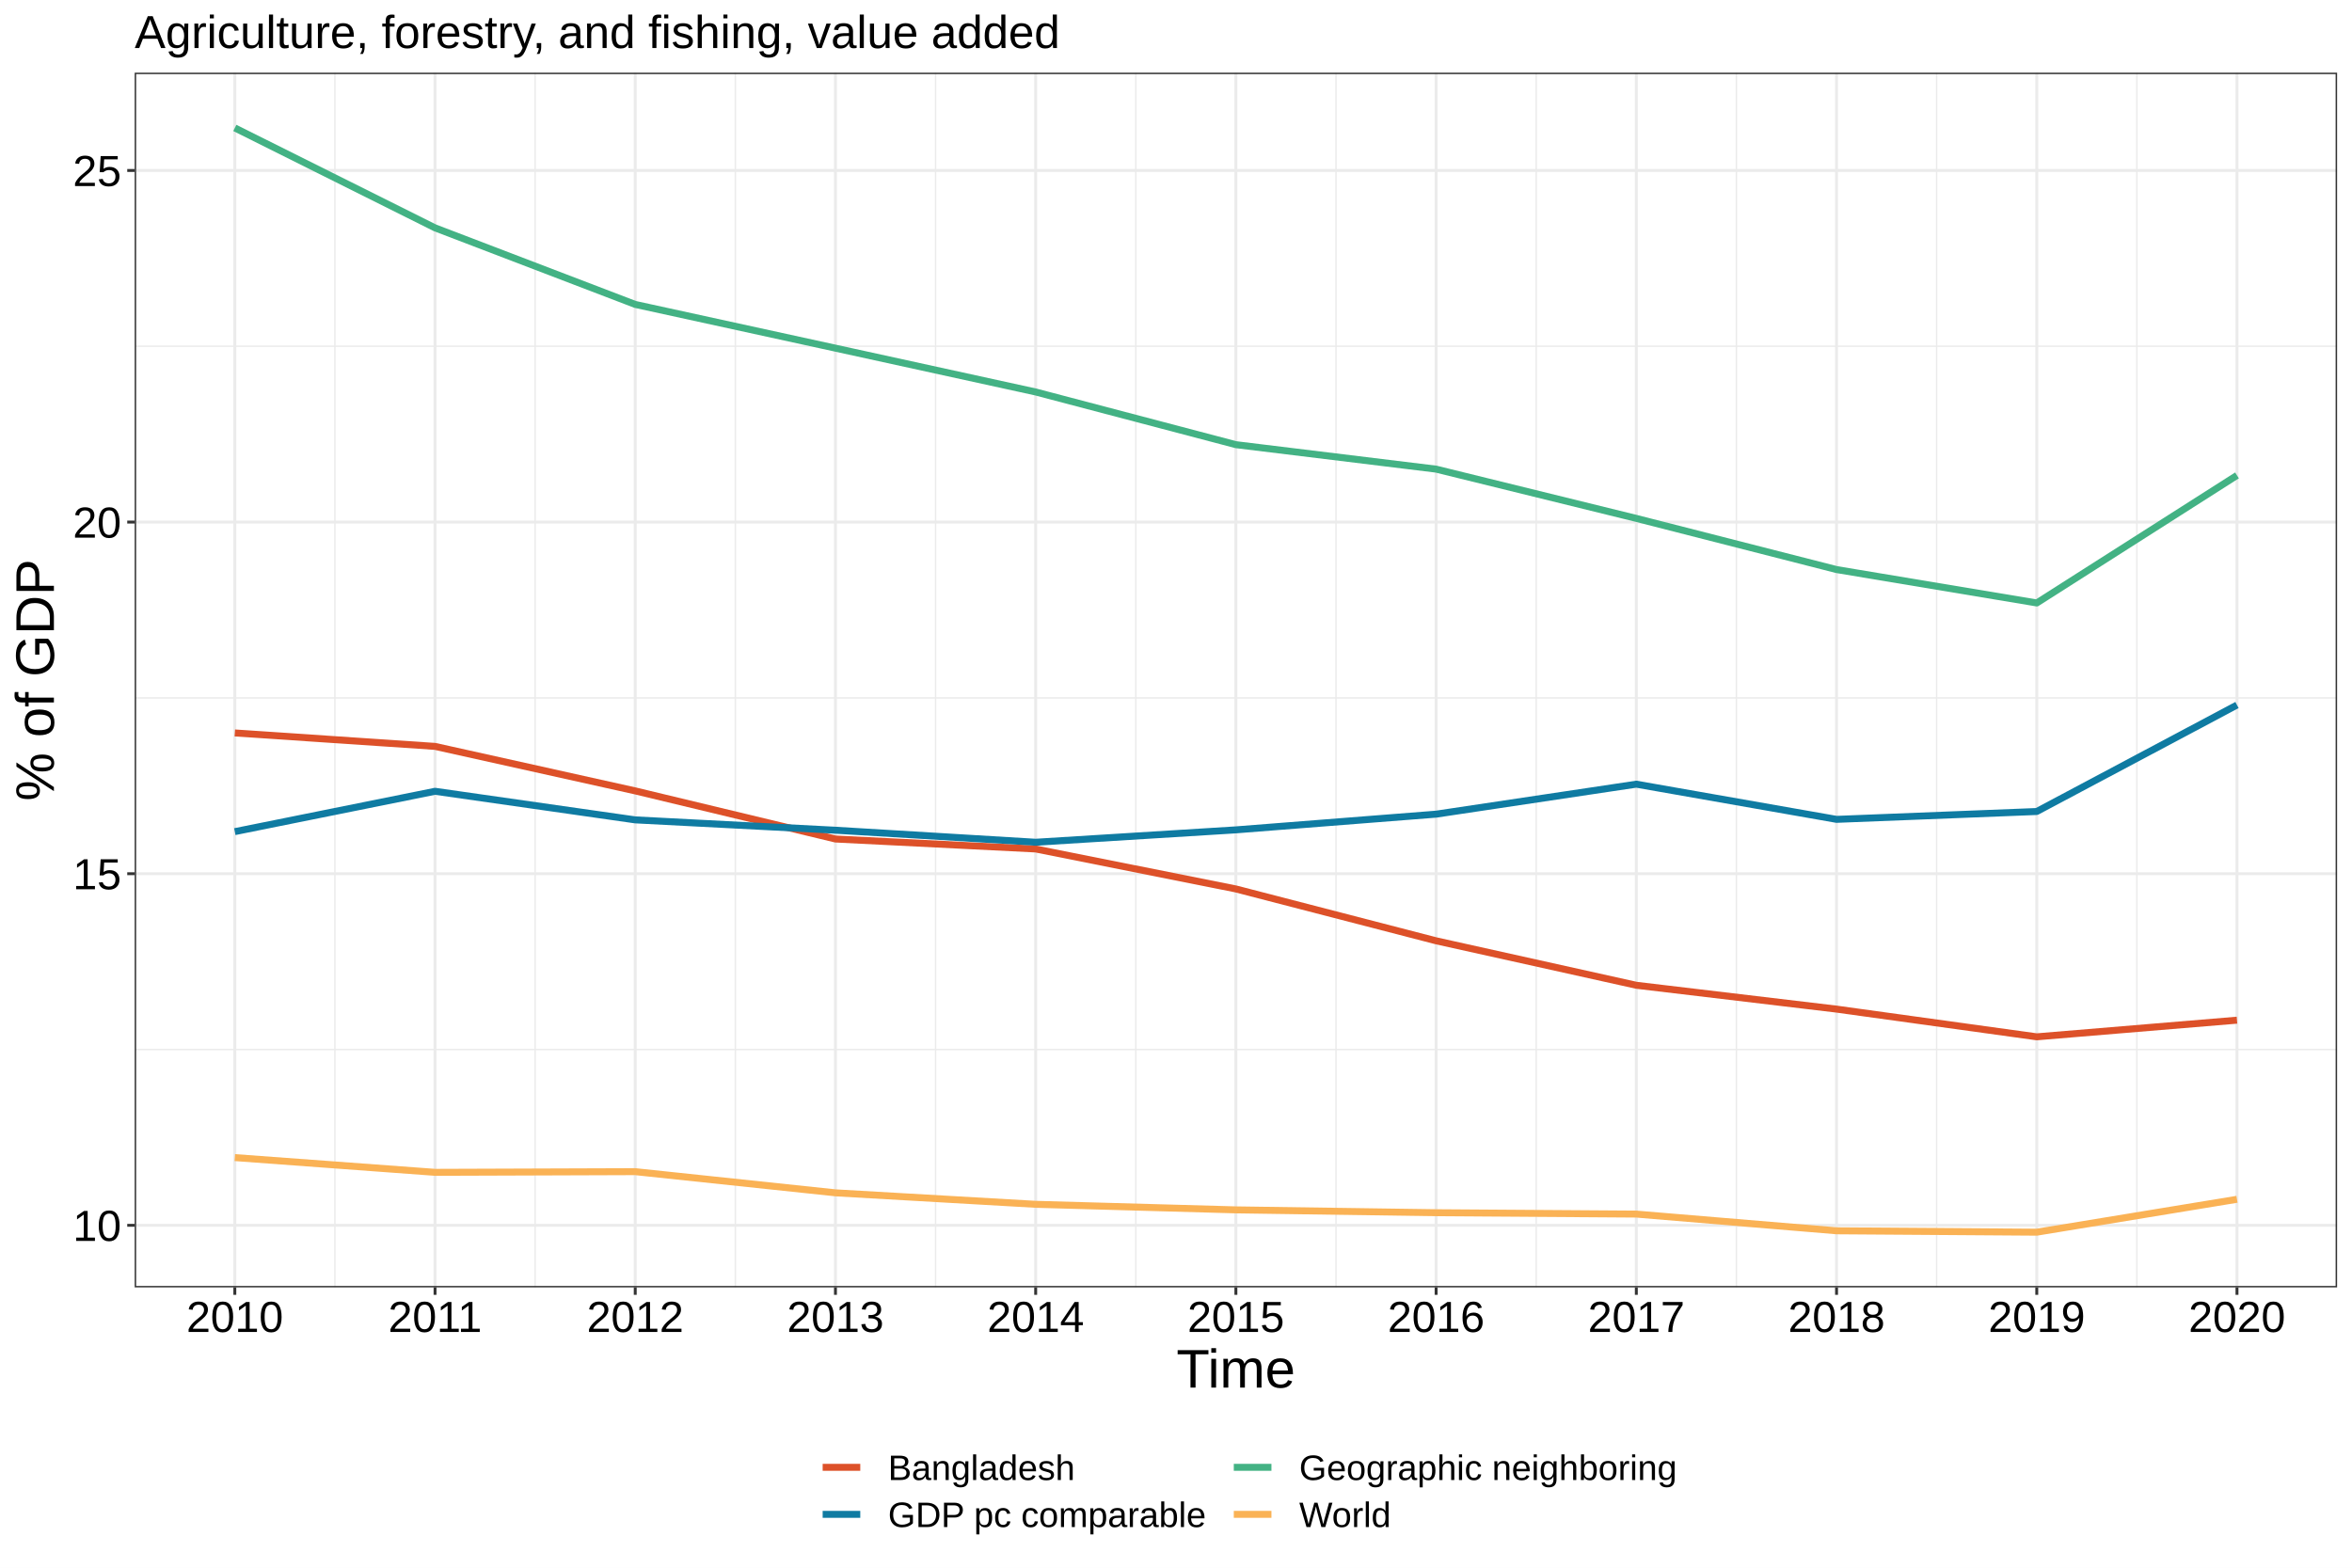
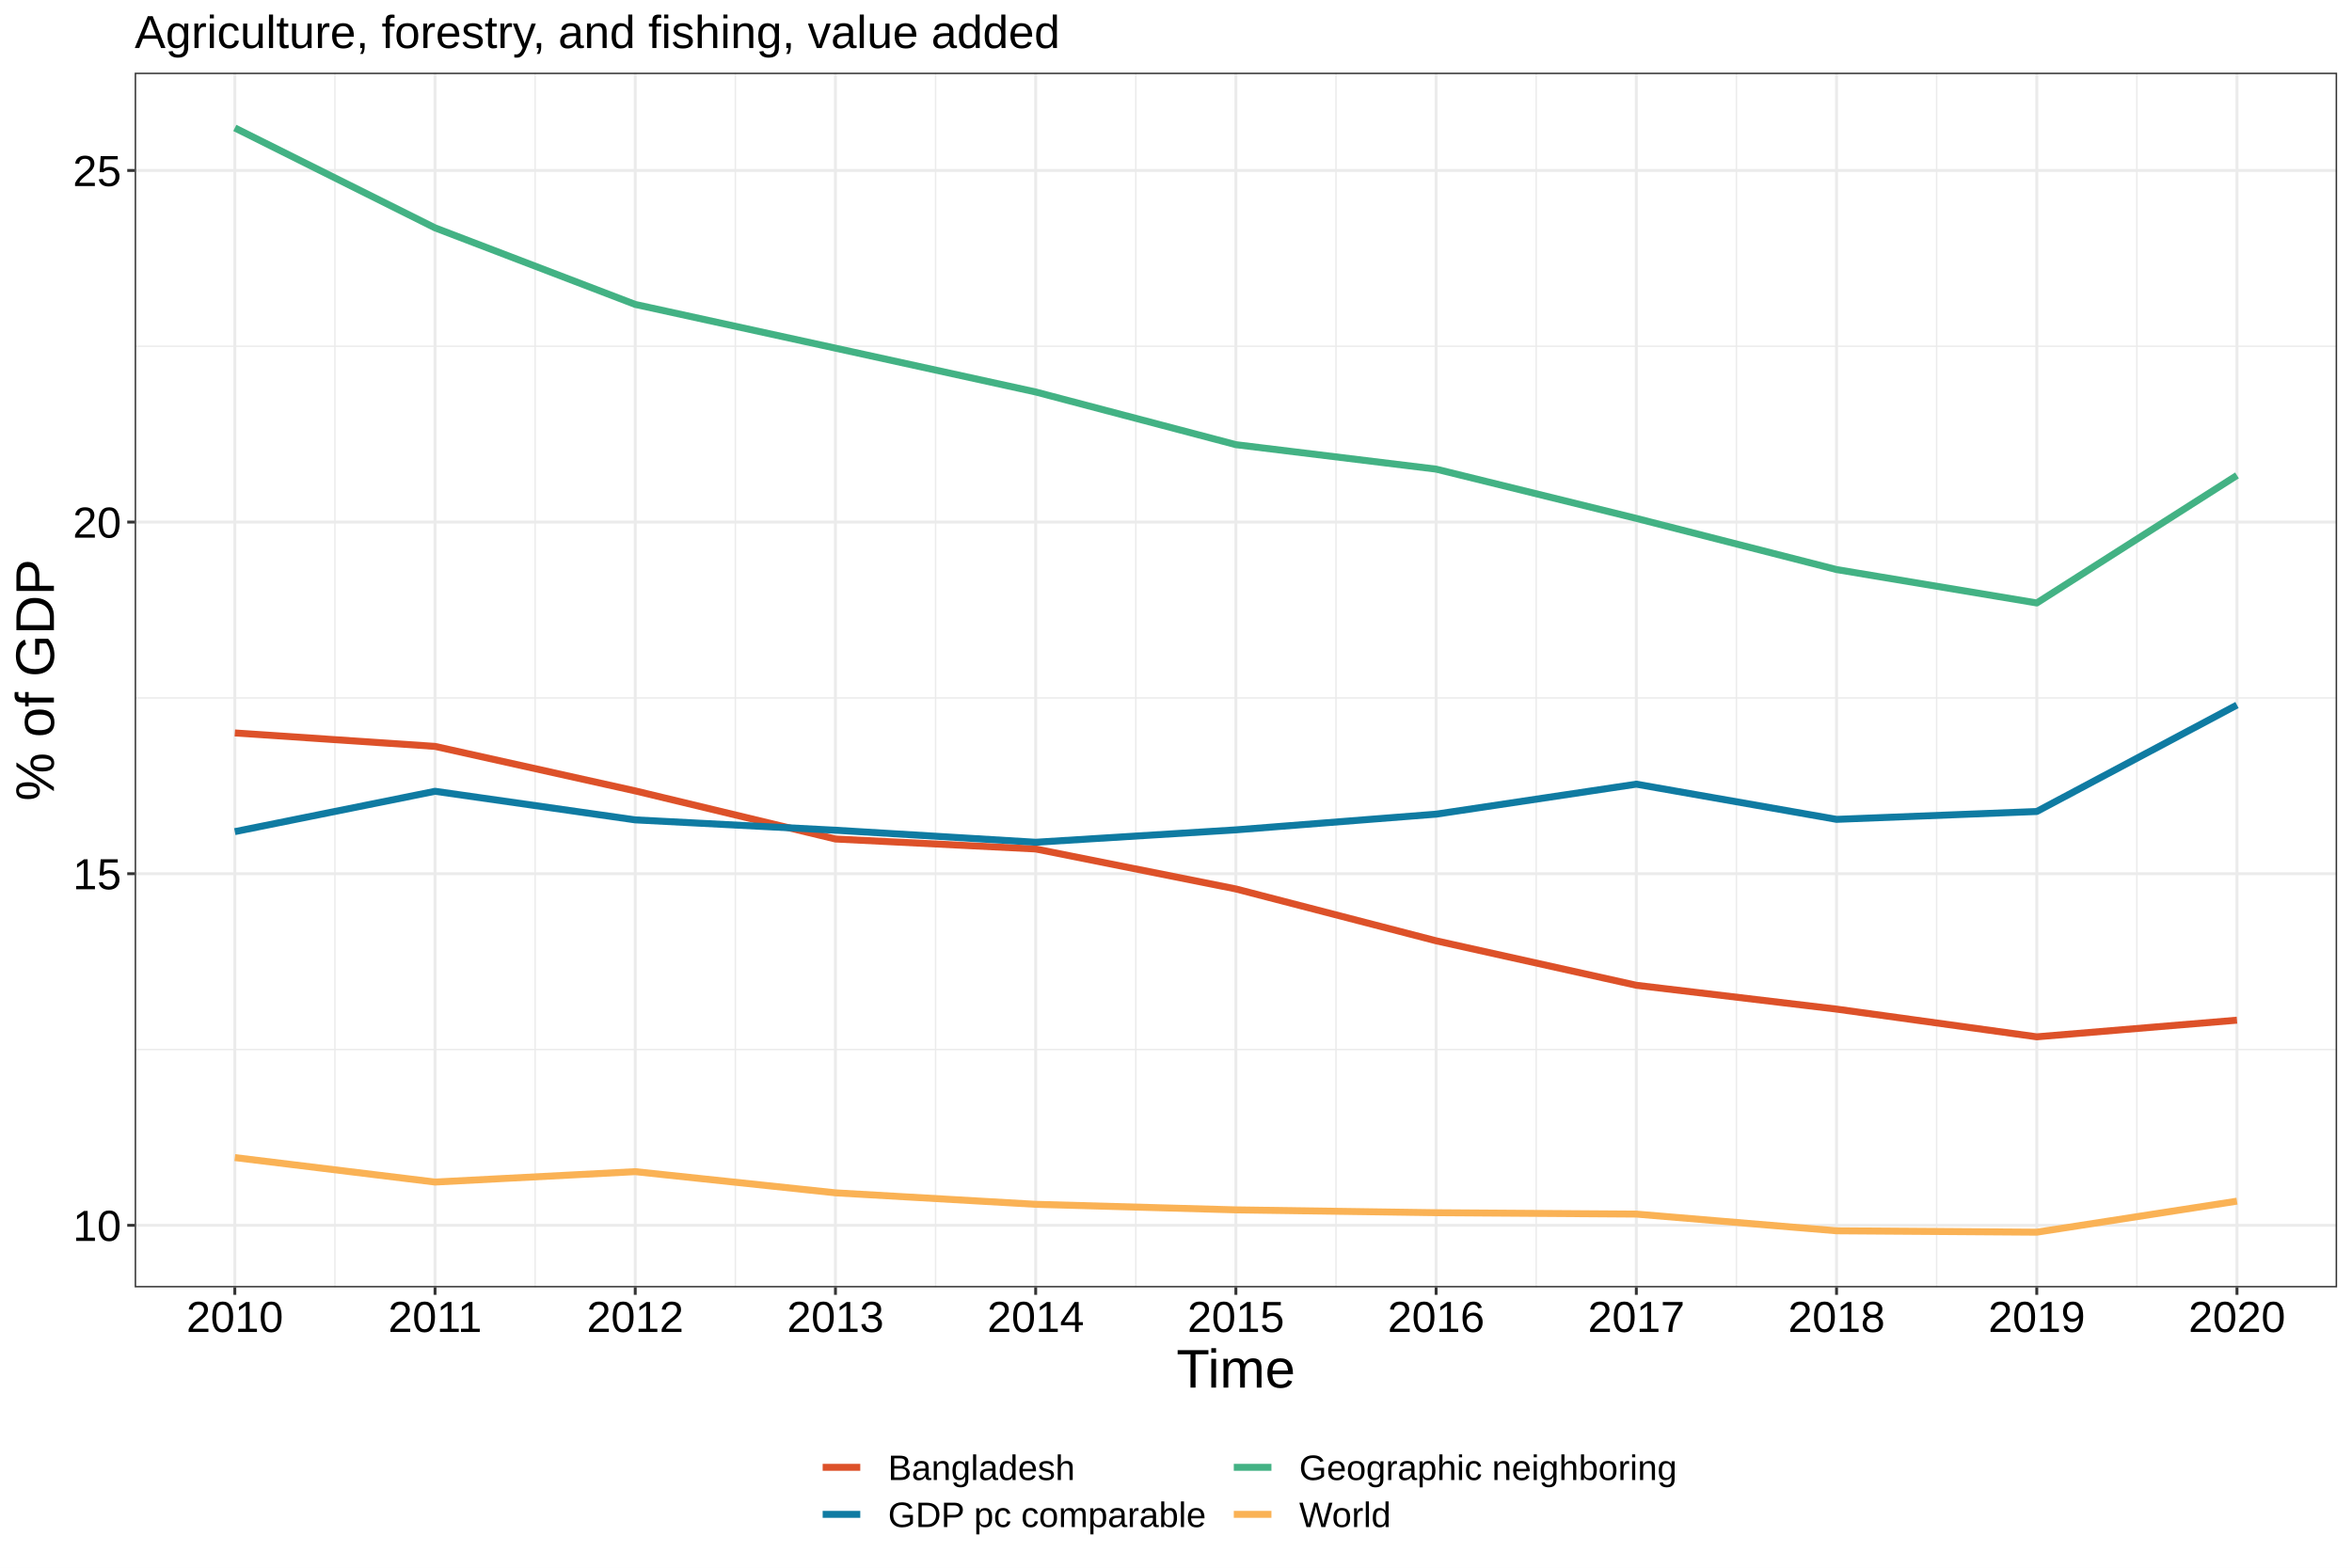
<svg xmlns="http://www.w3.org/2000/svg" class="svglite" width="864.00pt" height="576.00pt" viewBox="0 0 864.00 576.00">
  <defs>
    <style type="text/css">
    .svglite line, .svglite polyline, .svglite polygon, .svglite path, .svglite rect, .svglite circle {
      fill: none;
      stroke: #000000;
      stroke-linecap: round;
      stroke-linejoin: round;
      stroke-miterlimit: 10.00;
    }
    .svglite text {
      white-space: pre;
    }
  </style>
  </defs>
  <rect width="100%" height="100%" style="stroke: none; fill: #FFFFFF;" />
  <defs>
    <clipPath id="cpMC4wMHw4NjQuMDB8MC4wMHw1NzYuMDA=">
      <rect x="0.00" y="0.00" width="864.00" height="576.00" />
    </clipPath>
  </defs>
  <g clip-path="url(#cpMC4wMHw4NjQuMDB8MC4wMHw1NzYuMDA=)">
    <rect x="0.00" y="0.00" width="864.00" height="576.00" style="stroke-width: 1.07; stroke: #FFFFFF; fill: #FFFFFF;" />
  </g>
  <defs>
    <clipPath id="cpNDkuNDh8ODU4LjUyfDI2LjcxfDQ3My4wMQ==">
      <rect x="49.48" y="26.71" width="809.04" height="446.30" />
    </clipPath>
  </defs>
  <g clip-path="url(#cpNDkuNDh8ODU4LjUyfDI2LjcxfDQ3My4wMQ==)">
    <rect x="49.48" y="26.71" width="809.04" height="446.30" style="stroke-width: 1.07; stroke: none; fill: #FFFFFF;" />
    <polyline points="49.48,385.61 858.52,385.61 " style="stroke-width: 0.53; stroke: #EBEBEB; stroke-linecap: butt;" />
    <polyline points="49.48,256.42 858.52,256.42 " style="stroke-width: 0.53; stroke: #EBEBEB; stroke-linecap: butt;" />
    <polyline points="49.48,127.22 858.52,127.22 " style="stroke-width: 0.53; stroke: #EBEBEB; stroke-linecap: butt;" />
    <polyline points="49.48,473.01 49.48,26.71 " style="stroke-width: 0.53; stroke: #EBEBEB; stroke-linecap: butt;" />
    <polyline points="123.03,473.01 123.03,26.71 " style="stroke-width: 0.53; stroke: #EBEBEB; stroke-linecap: butt;" />
    <polyline points="196.58,473.01 196.58,26.71 " style="stroke-width: 0.53; stroke: #EBEBEB; stroke-linecap: butt;" />
    <polyline points="270.13,473.01 270.13,26.71 " style="stroke-width: 0.53; stroke: #EBEBEB; stroke-linecap: butt;" />
    <polyline points="343.68,473.01 343.68,26.71 " style="stroke-width: 0.53; stroke: #EBEBEB; stroke-linecap: butt;" />
    <polyline points="417.23,473.01 417.23,26.71 " style="stroke-width: 0.53; stroke: #EBEBEB; stroke-linecap: butt;" />
    <polyline points="490.78,473.01 490.78,26.71 " style="stroke-width: 0.53; stroke: #EBEBEB; stroke-linecap: butt;" />
    <polyline points="564.32,473.01 564.32,26.71 " style="stroke-width: 0.53; stroke: #EBEBEB; stroke-linecap: butt;" />
    <polyline points="637.87,473.01 637.87,26.71 " style="stroke-width: 0.53; stroke: #EBEBEB; stroke-linecap: butt;" />
    <polyline points="711.42,473.01 711.42,26.71 " style="stroke-width: 0.53; stroke: #EBEBEB; stroke-linecap: butt;" />
    <polyline points="784.97,473.01 784.97,26.71 " style="stroke-width: 0.53; stroke: #EBEBEB; stroke-linecap: butt;" />
    <polyline points="858.52,473.01 858.52,26.71 " style="stroke-width: 0.53; stroke: #EBEBEB; stroke-linecap: butt;" />
    <polyline points="49.48,450.20 858.52,450.20 " style="stroke-width: 1.07; stroke: #EBEBEB; stroke-linecap: butt;" />
    <polyline points="49.48,321.01 858.52,321.01 " style="stroke-width: 1.07; stroke: #EBEBEB; stroke-linecap: butt;" />
    <polyline points="49.48,191.82 858.52,191.82 " style="stroke-width: 1.07; stroke: #EBEBEB; stroke-linecap: butt;" />
    <polyline points="49.48,62.63 858.52,62.63 " style="stroke-width: 1.07; stroke: #EBEBEB; stroke-linecap: butt;" />
    <polyline points="86.26,473.01 86.26,26.71 " style="stroke-width: 1.07; stroke: #EBEBEB; stroke-linecap: butt;" />
    <polyline points="159.81,473.01 159.81,26.71 " style="stroke-width: 1.07; stroke: #EBEBEB; stroke-linecap: butt;" />
    <polyline points="233.35,473.01 233.35,26.71 " style="stroke-width: 1.07; stroke: #EBEBEB; stroke-linecap: butt;" />
    <polyline points="306.90,473.01 306.90,26.71 " style="stroke-width: 1.07; stroke: #EBEBEB; stroke-linecap: butt;" />
    <polyline points="380.45,473.01 380.45,26.71 " style="stroke-width: 1.07; stroke: #EBEBEB; stroke-linecap: butt;" />
    <polyline points="454.00,473.01 454.00,26.71 " style="stroke-width: 1.07; stroke: #EBEBEB; stroke-linecap: butt;" />
    <polyline points="527.55,473.01 527.55,26.71 " style="stroke-width: 1.07; stroke: #EBEBEB; stroke-linecap: butt;" />
    <polyline points="601.10,473.01 601.10,26.71 " style="stroke-width: 1.07; stroke: #EBEBEB; stroke-linecap: butt;" />
    <polyline points="674.65,473.01 674.65,26.71 " style="stroke-width: 1.07; stroke: #EBEBEB; stroke-linecap: butt;" />
    <polyline points="748.20,473.01 748.20,26.71 " style="stroke-width: 1.07; stroke: #EBEBEB; stroke-linecap: butt;" />
    <polyline points="821.75,473.01 821.75,26.71 " style="stroke-width: 1.07; stroke: #EBEBEB; stroke-linecap: butt;" />
    <polyline points="86.26,269.30 159.81,274.24 233.35,290.59 306.90,308.27 380.45,311.93 454.00,326.62 527.55,345.67 601.10,362.01 674.65,370.77 748.20,380.95 821.75,374.83 " style="stroke-width: 2.56; stroke: #DD5129; stroke-linecap: butt;" />
    <polyline points="86.26,305.56 159.81,290.73 233.35,301.24 306.90,305.04 380.45,309.46 454.00,304.91 527.55,299.14 601.10,288.12 674.65,301.05 748.20,298.16 821.75,259.04 " style="stroke-width: 2.56; stroke: #0F7BA2; stroke-linecap: butt;" />
    <polyline points="86.26,47.00 159.81,83.72 233.35,111.85 306.90,127.92 380.45,144.02 454.00,163.38 527.55,172.37 601.10,190.47 674.65,209.27 748.20,221.54 821.75,174.67 " style="stroke-width: 2.56; stroke: #43B284; stroke-linecap: butt;" />
-     <polyline points="86.26,425.32 159.81,430.74 233.35,430.49 306.90,438.27 380.45,442.49 454.00,444.53 527.55,445.58 601.10,446.08 674.65,452.22 748.20,452.73 821.75,440.64 " style="stroke-width: 2.56; stroke: #FAB255; stroke-linecap: butt;" />
+     <polyline points="86.26,425.32 159.81,434.31 233.35,430.49 306.90,438.27 380.45,442.49 454.00,444.53 527.55,445.58 601.10,446.08 674.65,452.22 748.20,452.73 821.75,441.33 " style="stroke-width: 2.56; stroke: #FAB255; stroke-linecap: butt;" />
    <rect x="49.48" y="26.71" width="809.04" height="446.30" style="stroke-width: 1.07; stroke: #333333;" />
  </g>
  <g clip-path="url(#cpMC4wMHw4NjQuMDB8MC4wMHw1NzYuMDA=)">
    <text x="44.55" y="455.93" text-anchor="end" style="font-size: 16.00px; font-family: &quot;Arial&quot;;" textLength="17.80px" lengthAdjust="spacingAndGlyphs">10</text>
    <text x="44.55" y="326.74" text-anchor="end" style="font-size: 16.00px; font-family: &quot;Arial&quot;;" textLength="17.80px" lengthAdjust="spacingAndGlyphs">15</text>
    <text x="44.55" y="197.55" text-anchor="end" style="font-size: 16.00px; font-family: &quot;Arial&quot;;" textLength="17.80px" lengthAdjust="spacingAndGlyphs">20</text>
    <text x="44.55" y="68.36" text-anchor="end" style="font-size: 16.00px; font-family: &quot;Arial&quot;;" textLength="17.80px" lengthAdjust="spacingAndGlyphs">25</text>
    <polyline points="46.74,450.20 49.48,450.20 " style="stroke-width: 1.07; stroke: #333333; stroke-linecap: butt;" />
    <polyline points="46.74,321.01 49.48,321.01 " style="stroke-width: 1.07; stroke: #333333; stroke-linecap: butt;" />
    <polyline points="46.74,191.82 49.48,191.82 " style="stroke-width: 1.07; stroke: #333333; stroke-linecap: butt;" />
    <polyline points="46.74,62.63 49.48,62.63 " style="stroke-width: 1.07; stroke: #333333; stroke-linecap: butt;" />
    <polyline points="86.26,475.75 86.26,473.01 " style="stroke-width: 1.07; stroke: #333333; stroke-linecap: butt;" />
    <polyline points="159.81,475.75 159.81,473.01 " style="stroke-width: 1.07; stroke: #333333; stroke-linecap: butt;" />
    <polyline points="233.35,475.75 233.35,473.01 " style="stroke-width: 1.07; stroke: #333333; stroke-linecap: butt;" />
    <polyline points="306.90,475.75 306.90,473.01 " style="stroke-width: 1.07; stroke: #333333; stroke-linecap: butt;" />
    <polyline points="380.45,475.75 380.45,473.01 " style="stroke-width: 1.07; stroke: #333333; stroke-linecap: butt;" />
    <polyline points="454.00,475.75 454.00,473.01 " style="stroke-width: 1.07; stroke: #333333; stroke-linecap: butt;" />
    <polyline points="527.55,475.75 527.55,473.01 " style="stroke-width: 1.07; stroke: #333333; stroke-linecap: butt;" />
    <polyline points="601.10,475.75 601.10,473.01 " style="stroke-width: 1.07; stroke: #333333; stroke-linecap: butt;" />
    <polyline points="674.65,475.75 674.65,473.01 " style="stroke-width: 1.07; stroke: #333333; stroke-linecap: butt;" />
    <polyline points="748.20,475.75 748.20,473.01 " style="stroke-width: 1.07; stroke: #333333; stroke-linecap: butt;" />
    <polyline points="821.75,475.75 821.75,473.01 " style="stroke-width: 1.07; stroke: #333333; stroke-linecap: butt;" />
    <text x="86.26" y="489.40" text-anchor="middle" style="font-size: 16.00px; font-family: &quot;Arial&quot;;" textLength="35.60px" lengthAdjust="spacingAndGlyphs">2010</text>
    <text x="159.81" y="489.40" text-anchor="middle" style="font-size: 16.00px; font-family: &quot;Arial&quot;;" textLength="34.41px" lengthAdjust="spacingAndGlyphs">2011</text>
    <text x="233.35" y="489.40" text-anchor="middle" style="font-size: 16.00px; font-family: &quot;Arial&quot;;" textLength="35.60px" lengthAdjust="spacingAndGlyphs">2012</text>
    <text x="306.90" y="489.40" text-anchor="middle" style="font-size: 16.00px; font-family: &quot;Arial&quot;;" textLength="35.60px" lengthAdjust="spacingAndGlyphs">2013</text>
    <text x="380.45" y="489.40" text-anchor="middle" style="font-size: 16.00px; font-family: &quot;Arial&quot;;" textLength="35.60px" lengthAdjust="spacingAndGlyphs">2014</text>
    <text x="454.00" y="489.40" text-anchor="middle" style="font-size: 16.00px; font-family: &quot;Arial&quot;;" textLength="35.60px" lengthAdjust="spacingAndGlyphs">2015</text>
    <text x="527.55" y="489.40" text-anchor="middle" style="font-size: 16.00px; font-family: &quot;Arial&quot;;" textLength="35.60px" lengthAdjust="spacingAndGlyphs">2016</text>
    <text x="601.10" y="489.40" text-anchor="middle" style="font-size: 16.00px; font-family: &quot;Arial&quot;;" textLength="35.60px" lengthAdjust="spacingAndGlyphs">2017</text>
    <text x="674.65" y="489.40" text-anchor="middle" style="font-size: 16.00px; font-family: &quot;Arial&quot;;" textLength="35.60px" lengthAdjust="spacingAndGlyphs">2018</text>
    <text x="748.20" y="489.40" text-anchor="middle" style="font-size: 16.00px; font-family: &quot;Arial&quot;;" textLength="35.60px" lengthAdjust="spacingAndGlyphs">2019</text>
    <text x="821.75" y="489.40" text-anchor="middle" style="font-size: 16.00px; font-family: &quot;Arial&quot;;" textLength="35.60px" lengthAdjust="spacingAndGlyphs">2020</text>
    <text x="454.00" y="509.83" text-anchor="middle" style="font-size: 20.00px; font-family: &quot;Arial&quot;;" textLength="43.70px" lengthAdjust="spacingAndGlyphs">Time</text>
    <text transform="translate(19.80,249.86) rotate(-90)" text-anchor="middle" style="font-size: 20.00px; font-family: &quot;Arial&quot;;" textLength="88.93px" lengthAdjust="spacingAndGlyphs">% of GDP</text>
    <rect x="286.52" y="525.00" width="334.96" height="45.52" style="stroke-width: 1.07; stroke: none; fill: #FFFFFF;" />
    <rect x="300.47" y="530.48" width="17.28" height="17.28" style="stroke-width: 1.07; stroke: none; fill: #FFFFFF;" />
    <line x1="302.20" y1="539.12" x2="316.02" y2="539.12" style="stroke-width: 2.56; stroke: #DD5129; stroke-linecap: butt;" />
    <rect x="300.47" y="547.76" width="17.28" height="17.28" style="stroke-width: 1.07; stroke: none; fill: #FFFFFF;" />
    <line x1="302.20" y1="556.40" x2="316.02" y2="556.40" style="stroke-width: 2.56; stroke: #0F7BA2; stroke-linecap: butt;" />
    <rect x="451.50" y="530.48" width="17.28" height="17.28" style="stroke-width: 1.07; stroke: none; fill: #FFFFFF;" />
    <line x1="453.23" y1="539.12" x2="467.06" y2="539.12" style="stroke-width: 2.56; stroke: #43B284; stroke-linecap: butt;" />
    <rect x="451.50" y="547.76" width="17.28" height="17.28" style="stroke-width: 1.07; stroke: none; fill: #FFFFFF;" />
    <line x1="453.23" y1="556.40" x2="467.06" y2="556.40" style="stroke-width: 2.56; stroke: #FAB255; stroke-linecap: butt;" />
    <text x="326.22" y="543.78" style="font-size: 13.00px; font-family: &quot;Arial&quot;;" textLength="68.67px" lengthAdjust="spacingAndGlyphs">Bangladesh</text>
    <text x="326.22" y="561.06" style="font-size: 13.00px; font-family: &quot;Arial&quot;;" textLength="116.82px" lengthAdjust="spacingAndGlyphs">GDP pc comparable</text>
    <text x="477.25" y="543.78" style="font-size: 13.00px; font-family: &quot;Arial&quot;;" textLength="138.75px" lengthAdjust="spacingAndGlyphs">Geographic neighboring</text>
    <text x="477.25" y="561.06" style="font-size: 13.00px; font-family: &quot;Arial&quot;;" textLength="33.71px" lengthAdjust="spacingAndGlyphs">World</text>
    <text x="49.48" y="17.65" style="font-size: 17.00px; font-family: &quot;Arial&quot;;" textLength="339.88px" lengthAdjust="spacingAndGlyphs">Agriculture, forestry, and fishing, value added</text>
  </g>
</svg>
